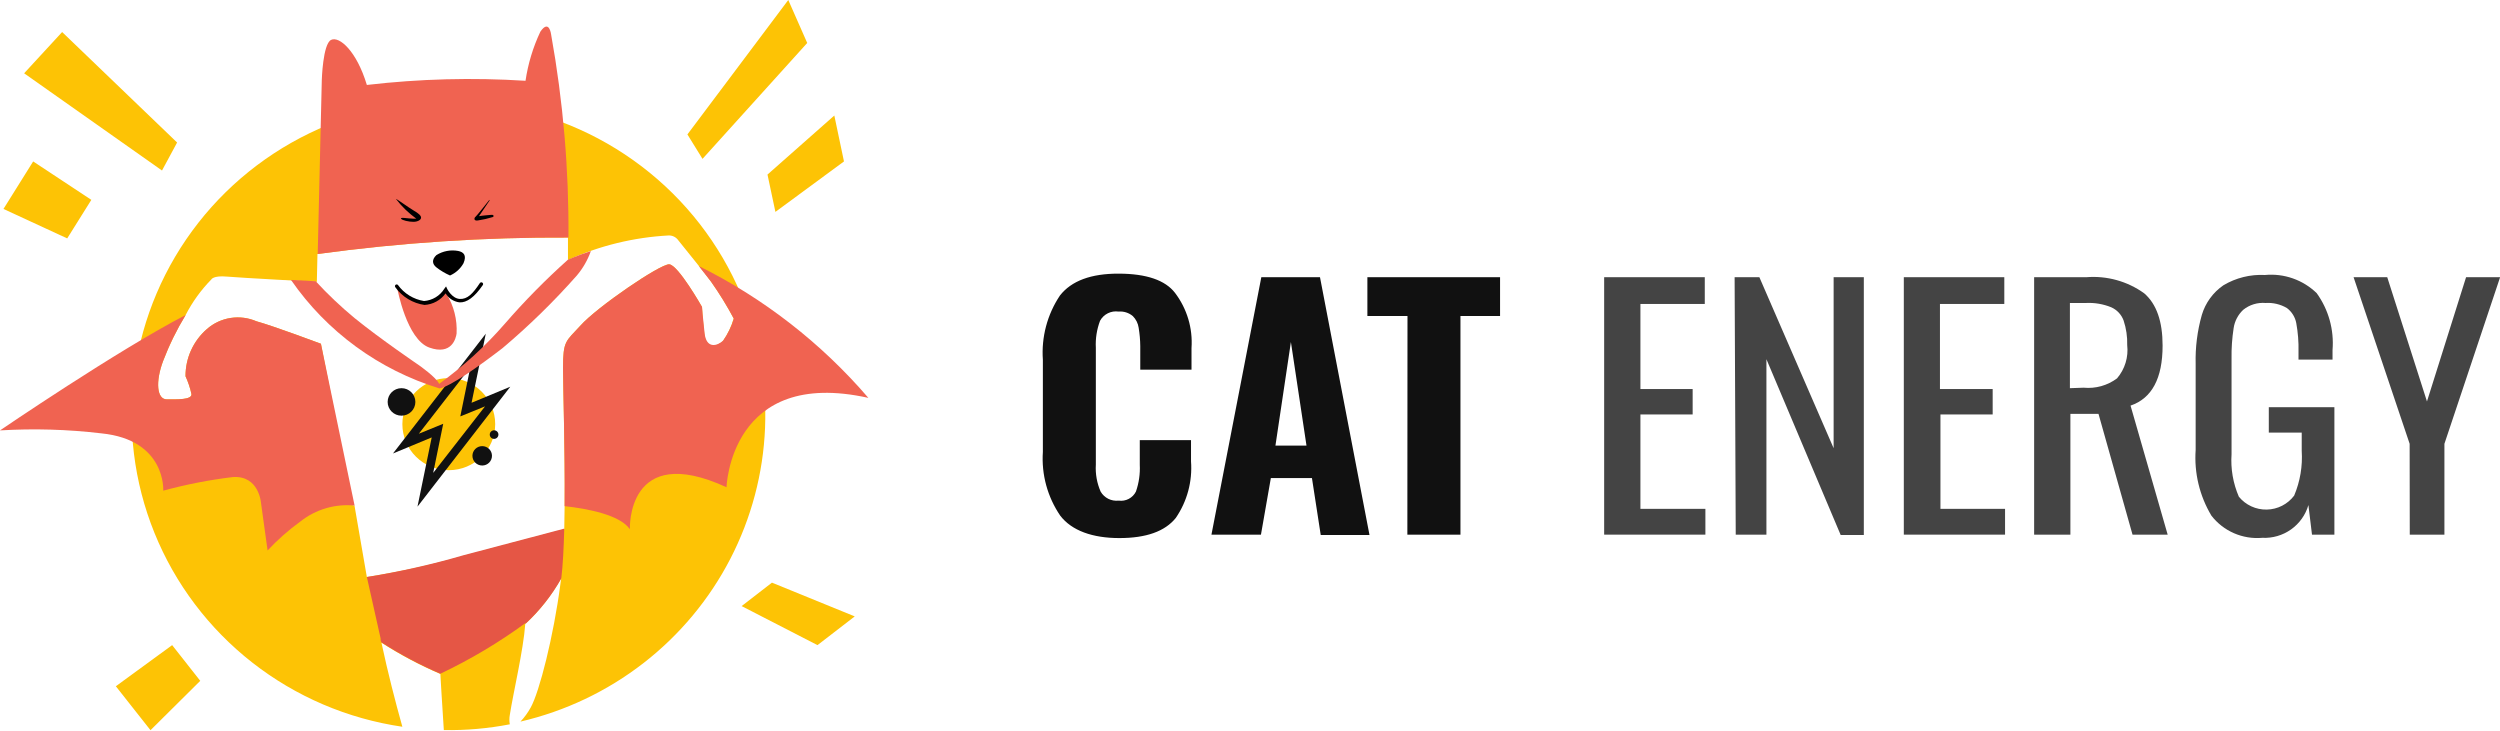
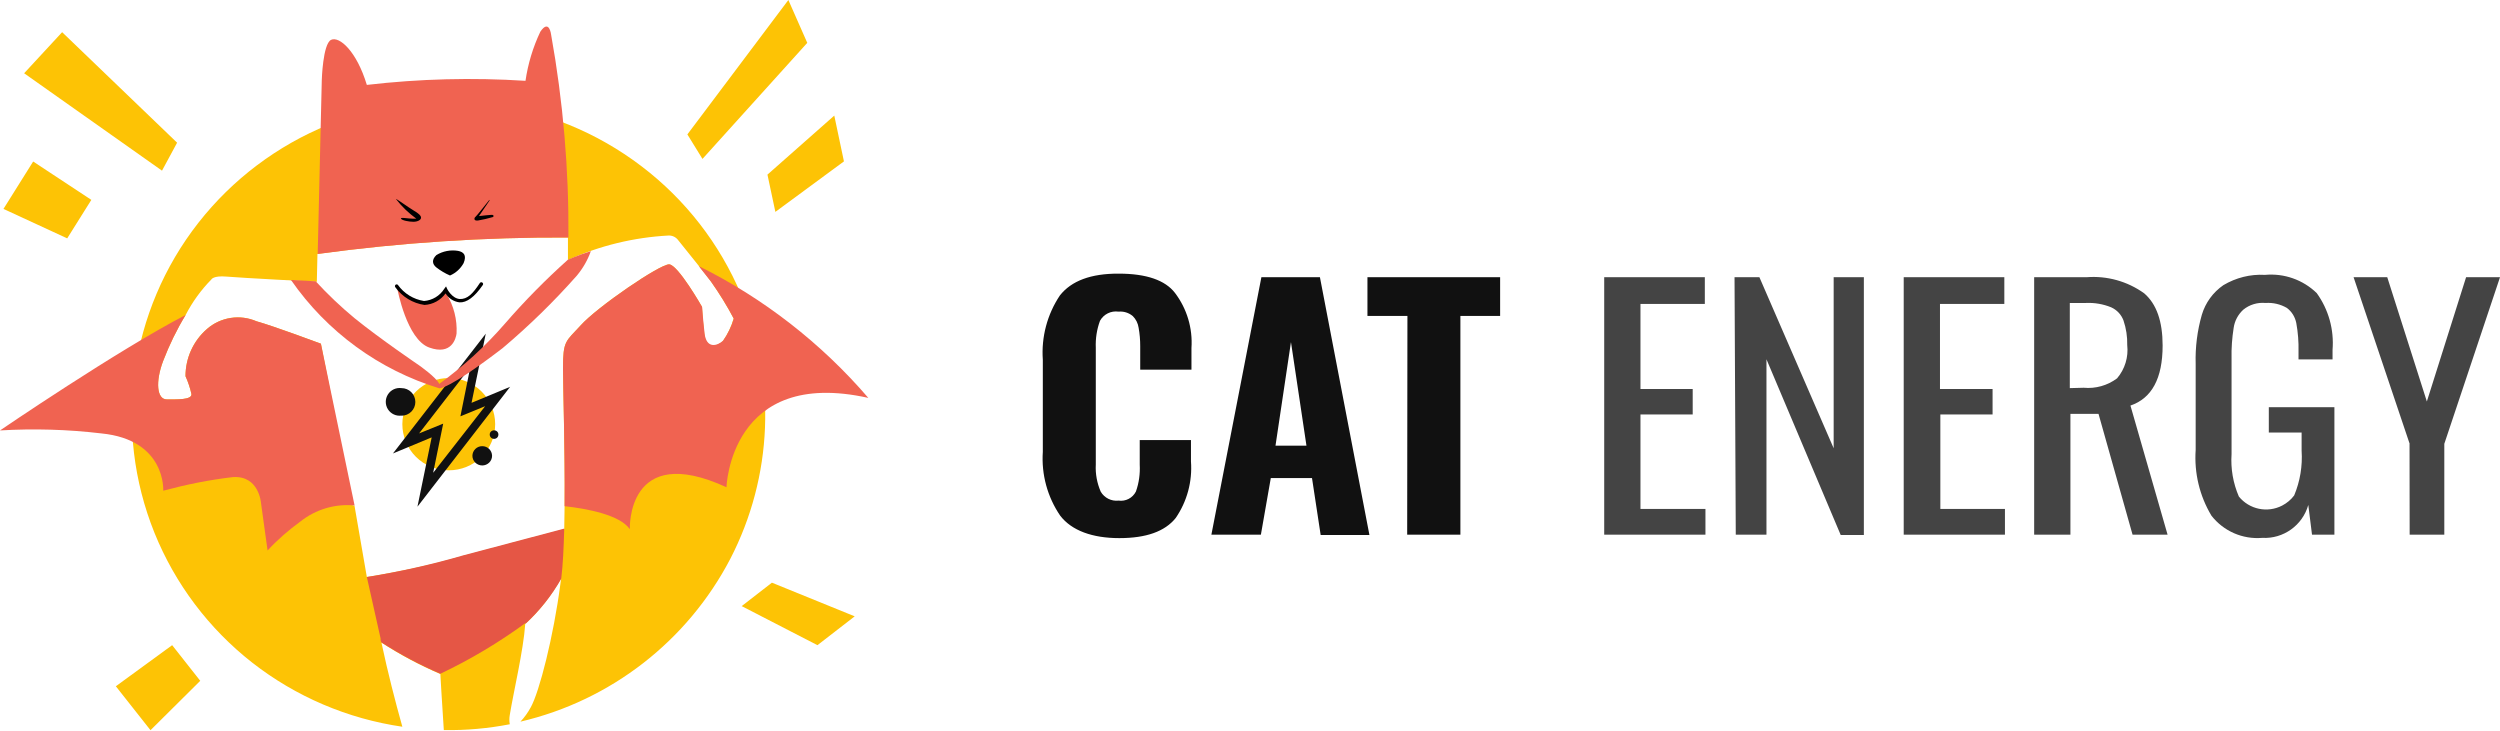
- <svg xmlns="http://www.w3.org/2000/svg" width="202" height="59" viewBox="0 0 202 59" fill="none">
-   <path d="M59.883 23.806C58.158 19.709 55.382 16.132 51.83 13.431C48.278 10.729 44.074 8.999 39.637 8.411C35.201 7.823 30.686 8.399 26.544 10.081C22.402 11.763 18.776 14.492 16.029 17.997C13.281 21.502 11.508 25.66 10.885 30.056C10.262 34.453 10.812 38.934 12.479 43.054C14.147 47.175 16.874 50.789 20.389 53.538C23.903 56.287 28.083 58.075 32.511 58.722C31.931 56.649 31.341 54.358 30.821 51.928C32.334 52.901 33.926 53.747 35.581 54.457C35.581 54.457 35.701 56.599 35.861 58.99C37.65 59.021 39.436 58.864 41.192 58.524C41.146 58.275 41.146 58.019 41.192 57.77C41.482 55.915 42.282 52.572 42.442 50.42C43.595 49.35 44.573 48.108 45.342 46.74L45.282 47.176C44.732 51.402 43.582 55.915 42.882 57.165C42.655 57.579 42.376 57.962 42.052 58.306C45.672 57.463 49.064 55.85 51.992 53.578C54.921 51.306 57.317 48.429 59.013 45.147C60.709 41.865 61.666 38.257 61.816 34.572C61.966 30.887 61.306 27.213 59.883 23.806ZM58.412 27.566C57.972 27.992 57.062 28.28 56.912 26.99C56.762 25.701 56.722 24.798 56.722 24.798C56.722 24.798 54.792 21.396 54.072 21.356C53.352 21.317 48.242 24.798 46.892 26.316C45.722 27.596 45.492 27.506 45.492 29.758C45.492 31.454 45.712 37.862 45.592 42.762L37.441 44.915C34.88 45.644 32.274 46.214 29.641 46.621L28.641 40.838H28.501L25.931 27.774C25.931 27.774 22.121 26.346 20.721 25.959C20.063 25.674 19.337 25.581 18.628 25.692C17.92 25.802 17.258 26.112 16.72 26.584C16.172 27.06 15.734 27.647 15.436 28.306C15.137 28.965 14.985 29.68 14.99 30.403C15.202 30.864 15.363 31.346 15.47 31.841C15.52 32.317 14.27 32.267 13.47 32.267C12.67 32.267 12.55 30.839 13.18 29.163C13.672 27.874 14.281 26.632 15 25.453C15.541 24.4 16.239 23.433 17.07 22.586C17.07 22.586 17.21 22.249 18.32 22.348C19.43 22.447 25.601 22.775 25.601 22.775L25.651 20.523C32.358 19.605 39.122 19.16 45.892 19.194C45.892 19.799 45.892 20.404 45.892 21.009C48.456 19.848 51.218 19.175 54.032 19.025C54.183 19.021 54.332 19.055 54.466 19.122C54.601 19.19 54.716 19.289 54.802 19.412C55.142 19.839 57.212 22.388 57.452 22.755C58.125 23.708 58.736 24.702 59.282 25.731C59.095 26.382 58.801 26.999 58.412 27.556V27.566Z" fill="#FDC305" />
-   <path d="M56.463 21.495C56.933 22.09 57.343 22.616 57.463 22.775C58.135 23.728 58.746 24.721 59.293 25.75C59.103 26.381 58.812 26.977 58.433 27.516C57.993 27.943 57.083 28.23 56.933 26.941C56.783 25.651 56.723 24.798 56.723 24.798C56.723 24.798 54.793 21.396 54.073 21.356C53.353 21.317 48.242 24.798 46.892 26.316C45.722 27.596 45.492 27.506 45.492 29.758C45.492 31.246 45.662 36.354 45.622 40.897C47.432 41.096 50.093 41.592 50.893 42.762C50.893 42.762 50.603 35.64 58.703 39.37C58.703 39.37 58.983 29.659 70.163 32.148C66.363 27.722 61.703 24.099 56.463 21.495Z" fill="#F06351" />
-   <path d="M45.932 19.194C45.973 13.697 45.504 8.209 44.532 2.797C44.532 2.797 44.382 1.508 43.662 2.559C43.068 3.816 42.664 5.153 42.462 6.527C38.187 6.255 33.896 6.368 29.642 6.864C28.821 4.136 27.421 2.896 26.751 3.224C26.081 3.551 26.001 6.477 26.001 6.477L25.671 20.523C32.385 19.604 39.155 19.159 45.932 19.194Z" fill="#F06351" />
-   <path d="M45.352 46.74C45.481 45.678 45.551 44.27 45.592 42.712L37.441 44.865C34.881 45.611 32.276 46.197 29.642 46.621L30.752 51.58C30.752 51.69 30.752 51.799 30.822 51.908C32.334 52.881 33.926 53.727 35.581 54.437C38 53.29 40.304 51.919 42.462 50.34V50.4C43.61 49.335 44.584 48.1 45.352 46.74Z" fill="#E55645" />
-   <path d="M32.002 16.089C31.952 15.99 33.002 16.764 33.412 17.002C33.822 17.24 34.022 17.418 34.022 17.587C34.022 17.756 33.762 17.924 33.402 17.924C33.042 17.924 32.482 17.805 32.402 17.666C32.322 17.527 33.002 17.666 33.342 17.666H33.632C33.016 17.22 32.467 16.689 32.002 16.089Z" fill="black" />
-   <path d="M39.502 16.198C39.502 16.198 38.502 17.468 38.412 17.527C38.322 17.587 38.242 17.865 38.602 17.815C39.015 17.754 39.423 17.661 39.822 17.537C39.932 17.478 39.892 17.339 39.702 17.359C39.512 17.379 39.022 17.408 38.702 17.468L39.552 16.208C39.552 16.208 39.582 16.089 39.502 16.198Z" fill="black" />
-   <path d="M36.362 22.259C36.825 22.056 37.208 21.708 37.452 21.267C37.732 20.612 37.452 20.364 37.012 20.275C36.406 20.166 35.782 20.286 35.262 20.612C34.872 20.979 34.922 21.336 35.262 21.604C35.599 21.867 35.969 22.087 36.362 22.259Z" fill="black" />
-   <path d="M36.002 23.509C35.887 23.734 35.731 23.936 35.542 24.104C35.257 24.331 34.907 24.463 34.542 24.481C33.991 24.534 33.441 24.378 33.002 24.044C32.8 23.927 32.621 23.776 32.472 23.598C32.371 23.49 32.249 23.405 32.112 23.35C32.112 23.35 32.862 27.427 34.682 28.081C36.502 28.736 36.842 27.328 36.892 26.951C36.953 25.822 36.667 24.701 36.072 23.737C36.072 23.439 36.052 23.638 36.002 23.509Z" fill="#F06351" />
-   <path d="M34.301 24.64C33.834 24.573 33.384 24.413 32.98 24.169C32.576 23.925 32.226 23.603 31.951 23.221C31.927 23.194 31.913 23.159 31.913 23.122C31.913 23.085 31.927 23.05 31.951 23.023C31.965 23.009 31.98 22.999 31.997 22.992C32.014 22.985 32.033 22.981 32.051 22.981C32.07 22.981 32.089 22.985 32.106 22.992C32.123 22.999 32.139 23.009 32.151 23.023C32.399 23.367 32.713 23.659 33.075 23.882C33.437 24.105 33.841 24.255 34.261 24.322C34.594 24.297 34.917 24.195 35.202 24.022C35.487 23.85 35.727 23.613 35.901 23.33L36.041 23.142L36.142 23.36C36.142 23.36 36.522 24.114 37.142 24.154C37.761 24.193 38.202 23.737 38.772 22.874C38.793 22.842 38.826 22.82 38.863 22.813C38.901 22.805 38.94 22.813 38.971 22.834C39.003 22.855 39.025 22.888 39.033 22.925C39.04 22.962 39.033 23.001 39.011 23.033C38.345 24.005 37.715 24.471 37.121 24.431C36.892 24.401 36.673 24.32 36.479 24.195C36.285 24.07 36.122 23.903 36.002 23.707C35.806 23.978 35.552 24.203 35.258 24.364C34.964 24.525 34.637 24.619 34.301 24.64Z" fill="black" />
-   <path d="M36.262 37.991C38.333 37.991 40.012 36.325 40.012 34.271C40.012 32.217 38.333 30.551 36.262 30.551C34.191 30.551 32.512 32.217 32.512 34.271C32.512 36.325 34.191 37.991 36.262 37.991Z" fill="#FDC305" />
-   <path d="M41.232 31.246L38.102 32.545L39.252 26.961L31.752 36.642L34.882 35.343L33.732 40.937L41.232 31.246ZM33.842 35.045L38.002 29.679L37.192 33.646L39.192 32.833L35.002 38.209L35.812 34.241L33.842 35.045Z" fill="#111111" />
-   <path d="M32.441 33.587C33.06 33.587 33.562 33.089 33.562 32.476C33.562 31.862 33.06 31.365 32.441 31.365C31.823 31.365 31.322 31.862 31.322 32.476C31.322 33.089 31.823 33.587 32.441 33.587Z" fill="#111111" />
-   <path d="M38.962 37.614C39.398 37.614 39.752 37.263 39.752 36.83C39.752 36.398 39.398 36.047 38.962 36.047C38.526 36.047 38.172 36.398 38.172 36.83C38.172 37.263 38.526 37.614 38.962 37.614Z" fill="#111111" />
-   <path d="M39.922 35.462C40.115 35.462 40.272 35.306 40.272 35.114C40.272 34.923 40.115 34.767 39.922 34.767C39.729 34.767 39.572 34.923 39.572 35.114C39.572 35.306 39.729 35.462 39.922 35.462Z" fill="#111111" />
-   <path d="M45.882 20.989C44.077 22.603 42.377 24.329 40.792 26.157C39.213 27.972 37.432 29.602 35.482 31.018C35.262 30.492 33.852 29.51 33.852 29.51C33.852 29.51 30.712 27.377 28.651 25.701C27.538 24.781 26.489 23.787 25.511 22.725L23.511 22.616C26.398 26.799 30.628 29.89 35.512 31.385C36.372 31.246 38.792 29.53 40.602 28.131C42.743 26.325 44.749 24.365 46.602 22.269C47.1 21.682 47.487 21.009 47.742 20.285C46.602 20.662 45.882 20.989 45.882 20.989Z" fill="#F06351" />
-   <path d="M65.223 3.472L56.763 12.836L55.543 10.862L63.693 0L65.223 3.472Z" fill="#FDC305" />
-   <path d="M62.653 17.121L68.193 13.044L67.413 9.334L62.013 14.105L62.653 17.121Z" fill="#FDC305" />
-   <path d="M59.923 48.972L66.053 52.126L69.063 49.805L62.373 47.077L59.923 48.972Z" fill="#FDC305" />
-   <path d="M1.95 5.922L5.02 2.589L14.31 11.516L13.09 13.778L1.95 5.922Z" fill="#FDC305" />
-   <path d="M7.38 16.149L2.68 13.044L0.28 16.883L5.43 19.263L7.38 16.149Z" fill="#FDC305" />
-   <path d="M13.91 52.126L9.36 55.449L12.16 59L16.18 55.012L13.91 52.126Z" fill="#FDC305" />
-   <path d="M25.931 27.774C25.931 27.774 22.121 26.346 20.721 25.959C20.064 25.674 19.338 25.581 18.629 25.692C17.92 25.802 17.258 26.112 16.721 26.584C16.173 27.06 15.735 27.647 15.436 28.306C15.137 28.965 14.986 29.68 14.991 30.403C15.202 30.864 15.363 31.346 15.471 31.841C15.521 32.317 14.271 32.267 13.471 32.267C12.671 32.267 12.551 30.839 13.181 29.163C13.672 27.874 14.281 26.632 15.001 25.453C9.55 28.27 0 34.777 0 34.777C2.732 34.614 5.473 34.693 8.19 35.015C13.441 35.541 13.191 39.647 13.191 39.647C15.037 39.142 16.919 38.775 18.821 38.546C20.941 38.407 21.091 40.649 21.091 40.649L21.621 44.478C22.426 43.614 23.313 42.831 24.271 42.137C25.506 41.157 27.078 40.694 28.651 40.848L25.931 27.774Z" fill="#F06351" />
-   <path d="M85.664 41.661C84.634 40.147 84.141 38.336 84.264 36.513V29.073C84.134 27.237 84.619 25.41 85.644 23.876C86.571 22.692 88.154 22.104 90.394 22.11C92.634 22.117 94.151 22.636 94.944 23.668C95.912 24.946 96.384 26.526 96.274 28.121V29.867H92.134V27.972C92.129 27.474 92.085 26.977 92.004 26.485C91.954 26.128 91.789 25.798 91.534 25.542C91.377 25.408 91.194 25.307 90.996 25.244C90.799 25.181 90.591 25.157 90.384 25.175C90.087 25.131 89.784 25.179 89.516 25.312C89.247 25.445 89.027 25.657 88.884 25.919C88.621 26.616 88.505 27.358 88.544 28.101V37.545C88.499 38.292 88.632 39.04 88.934 39.727C89.079 39.974 89.293 40.175 89.55 40.304C89.808 40.432 90.098 40.483 90.384 40.451C90.666 40.49 90.953 40.441 91.204 40.309C91.456 40.177 91.659 39.97 91.784 39.717C92.026 39.019 92.131 38.282 92.094 37.545V35.561H96.234V37.277C96.356 38.895 95.923 40.507 95.004 41.849C94.124 42.941 92.604 43.476 90.444 43.476C88.284 43.476 86.594 42.881 85.664 41.661Z" fill="#111111" />
-   <path d="M101.915 22.398H106.655L110.655 43.228H106.715L106.005 38.626H102.685L101.885 43.199H97.885L101.915 22.398ZM105.565 36.007L104.305 27.635L103.055 36.007H105.565Z" fill="#111111" />
-   <path d="M113.725 25.532H110.485V22.398H121.205V25.532H118.005V43.199H113.715L113.725 25.532Z" fill="#111111" />
-   <path d="M129.616 22.398H137.746V24.56H132.546V31.434H136.766V33.488H132.546V41.115H137.796V43.199H129.616V22.398Z" fill="#444444" />
-   <path d="M140.157 22.398H142.157L148.157 36.215V22.398H150.597V43.228H148.727L142.727 29.024V43.199H140.247L140.157 22.398Z" fill="#444444" />
-   <path d="M153.828 22.398H161.948V24.56H156.748V31.434H161.008V33.488H156.788V41.115H162.008V43.199H153.828V22.398Z" fill="#444444" />
-   <path d="M164.358 22.398H168.578C170.241 22.265 171.897 22.726 173.248 23.697C174.248 24.56 174.738 25.969 174.738 27.923C174.738 30.568 173.875 32.185 172.148 32.773L175.148 43.199H172.308L169.558 33.438H167.288V43.199H164.358V22.398ZM168.358 31.325C169.322 31.418 170.285 31.149 171.058 30.571C171.372 30.202 171.607 29.774 171.748 29.311C171.889 28.849 171.933 28.363 171.878 27.883C171.898 27.21 171.8 26.539 171.588 25.899C171.502 25.663 171.369 25.447 171.198 25.263C171.026 25.079 170.819 24.931 170.588 24.828C169.939 24.564 169.239 24.445 168.538 24.481H167.248V31.365L168.358 31.325Z" fill="#444444" />
-   <path d="M178.679 41.661C177.723 40.061 177.28 38.21 177.409 36.354V29.411C177.374 28.071 177.543 26.733 177.909 25.443C178.198 24.473 178.811 23.63 179.649 23.052C180.66 22.448 181.83 22.158 183.009 22.219C183.771 22.147 184.54 22.241 185.262 22.495C185.984 22.749 186.642 23.155 187.189 23.687C188.148 25.02 188.602 26.647 188.469 28.28V29.054H185.719V28.409C185.738 27.638 185.677 26.867 185.539 26.108C185.448 25.621 185.177 25.186 184.779 24.887C184.26 24.584 183.66 24.442 183.059 24.481C182.406 24.425 181.756 24.625 181.249 25.036C180.834 25.427 180.563 25.944 180.479 26.504C180.352 27.322 180.295 28.148 180.309 28.974V36.701C180.229 37.876 180.432 39.052 180.899 40.133C181.17 40.466 181.515 40.733 181.906 40.913C182.297 41.094 182.725 41.183 183.156 41.174C183.587 41.166 184.011 41.059 184.394 40.864C184.778 40.668 185.111 40.387 185.369 40.044C185.851 38.9 186.059 37.661 185.979 36.424V34.956H183.319V32.902H188.619V43.199H186.809L186.519 40.808C186.29 41.602 185.796 42.296 185.119 42.777C184.442 43.258 183.621 43.497 182.789 43.456C182.007 43.525 181.22 43.396 180.501 43.082C179.783 42.768 179.156 42.279 178.679 41.661Z" fill="#444444" />
-   <path d="M194.699 35.858L190.169 22.398H192.889L196.099 32.436L199.259 22.398H202.009L197.509 35.858V43.199H194.709L194.699 35.858Z" fill="#444444" />
+ <svg xmlns="http://www.w3.org/2000/svg" width="202" height="59" fill="none">
+   <path d="M59.88 23.8a25.43 25.43 0 00-8.05-10.37 25.72 25.72 0 00-25.29-3.35A25.59 25.59 0 0016.03 18a25.3 25.3 0 00-3.55 25.05 25.42 25.42 0 007.9 10.49 25.72 25.72 0 0012.13 5.18c-.58-2.07-1.17-4.36-1.69-6.8 1.51.98 3.1 1.83 4.76 2.54 0 0 .12 2.14.28 4.53 1.79.03 3.58-.13 5.33-.47a2.1 2.1 0 010-.75c.3-1.85 1.1-5.2 1.25-7.35a15.11 15.11 0 002.9-3.68l-.06.44c-.55 4.22-1.7 8.74-2.4 9.98-.23.42-.5.8-.83 1.15a25.73 25.73 0 0016.96-13.16 25.27 25.27 0 00.87-21.34zm-1.47 3.77c-.44.42-1.35.71-1.5-.58-.15-1.29-.19-2.2-.19-2.2s-1.93-3.4-2.65-3.43c-.72-.04-5.83 3.44-7.18 4.96-1.17 1.28-1.4 1.19-1.4 3.44 0 1.7.22 8.1.1 13l-8.15 2.15c-2.56.73-5.17 1.3-7.8 1.71l-1-5.78h-.14l-2.57-13.07s-3.8-1.42-5.2-1.81a3.79 3.79 0 00-4.01.62 5.03 5.03 0 00-1.73 3.82c.21.46.37.95.48 1.44.05.48-1.2.43-2 .43s-.92-1.43-.29-3.1c.5-1.3 1.1-2.54 1.82-3.72a11.78 11.78 0 012.07-2.86s.14-.34 1.25-.24c1.11.1 7.28.42 7.28.42l.05-2.25c6.7-.92 13.47-1.36 20.24-1.33v1.82a22.67 22.67 0 018.14-1.98.92.92 0 01.77.38c.34.43 2.41 2.98 2.65 3.34.67.96 1.29 1.95 1.83 2.98a6.17 6.17 0 01-.87 1.83z" fill="#FDC305" />
+   <path d="M56.46 21.5l1 1.27c.68.96 1.29 1.95 1.83 2.98a6.17 6.17 0 01-.86 1.77c-.44.42-1.35.71-1.5-.58a52.31 52.31 0 01-.2-2.14s-1.94-3.4-2.66-3.44c-.72-.04-5.83 3.44-7.18 4.96-1.17 1.28-1.4 1.19-1.4 3.44 0 1.49.17 6.6.13 11.14 1.81.2 4.47.7 5.27 1.86 0 0-.29-7.12 7.81-3.39 0 0 .28-9.71 11.46-7.22a43.67 43.67 0 00-13.7-10.65zM45.93 19.2c.04-5.5-.43-11-1.4-16.4 0 0-.15-1.3-.87-.24-.6 1.26-1 2.6-1.2 3.97a71.46 71.46 0 00-12.82.33c-.82-2.72-2.22-3.96-2.89-3.64-.67.33-.75 3.26-.75 3.26l-.33 14.04c6.71-.92 13.49-1.36 20.26-1.33z" fill="#F06351" />
+   <path d="M45.35 46.74c.13-1.06.2-2.47.24-4.03l-8.15 2.16a64.43 64.43 0 01-7.8 1.75l1.11 4.96c0 .11 0 .22.07.33a32.4 32.4 0 004.76 2.53 42.48 42.48 0 006.88-4.1v.06a15.12 15.12 0 002.9-3.66z" fill="#E55645" />
+   <path d="M32 16.09c-.05-.1 1 .67 1.41.91.41.24.61.42.61.59 0 .17-.26.33-.62.33s-.92-.11-1-.25c-.08-.14.6 0 .94 0h.3A8.05 8.05 0 0132 16.09zM39.5 16.2s-1 1.27-1.09 1.33c-.09.06-.17.33.2.29.4-.07.81-.16 1.21-.28.11-.06.07-.2-.12-.18-.19.02-.68.05-1 .1l.85-1.25s.03-.12-.05-.01zM36.36 22.26c.47-.2.85-.55 1.1-1 .27-.65 0-.9-.45-.99-.6-.1-1.23.02-1.75.34-.39.37-.34.73 0 1 .34.26.7.48 1.1.65z" fill="#000" />
+   <path d="M36 23.5c-.11.23-.27.44-.46.6-.28.23-.63.36-1 .38a2.2 2.2 0 01-1.54-.44 2 2 0 01-.53-.44 1 1 0 00-.36-.25s.75 4.08 2.57 4.73c1.82.66 2.16-.75 2.21-1.13a5.55 5.55 0 00-.82-3.21c0-.3-.02-.1-.07-.23z" fill="#F06351" />
+   <path d="M34.3 24.64a3.52 3.52 0 01-2.35-1.42.15.15 0 010-.2.14.14 0 01.16-.03l.04.03a3.2 3.2 0 002.11 1.3 2.12 2.12 0 001.64-.99l.14-.19.1.22s.38.75 1 .8c.62.03 1.06-.42 1.63-1.29a.14.14 0 01.2-.04.14.14 0 01.04.2c-.67.97-1.3 1.44-1.89 1.4a1.56 1.56 0 01-1.12-.72 2.25 2.25 0 01-1.7.93z" fill="#000" />
+   <path d="M36.26 38a3.73 3.73 0 003.75-3.73 3.73 3.73 0 00-3.75-3.72 3.73 3.73 0 00-3.75 3.72A3.73 3.73 0 0036.26 38z" fill="#FDC305" />
+   <path d="M41.23 31.25l-3.13 1.3 1.15-5.59-7.5 9.68 3.13-1.3-1.15 5.6 7.5-9.7zm-7.39 3.8L38 29.67l-.8 3.97 2-.82-4.2 5.38.81-3.97-1.97.8zM32.44 33.59c.62 0 1.12-.5 1.12-1.11 0-.62-.5-1.12-1.12-1.12a1.12 1.12 0 100 2.22zM38.96 37.61c.44 0 .8-.35.8-.78a.79.79 0 00-.8-.78.79.79 0 00-.79.78c0 .43.36.78.8.78zM39.92 35.46c.2 0 .35-.15.35-.35 0-.19-.15-.34-.35-.34-.2 0-.35.15-.35.34 0 .2.16.35.35.35z" fill="#111" />
+   <path d="M45.88 20.99a57.22 57.22 0 00-5.09 5.17 31.79 31.79 0 01-5.3 4.86c-.23-.53-1.64-1.51-1.64-1.51s-3.14-2.13-5.2-3.8a31.78 31.78 0 01-3.14-2.98l-2-.11a22.62 22.62 0 0012 8.76c.86-.13 3.28-1.85 5.1-3.25a57.44 57.44 0 006-5.86c.49-.59.88-1.26 1.13-1.98-1.14.37-1.86.7-1.86.7z" fill="#F06351" />
+   <path d="M65.22 3.47l-8.46 9.37-1.22-1.98L63.7 0l1.53 3.47zM62.65 17.12l5.54-4.08-.78-3.7-5.4 4.77.64 3.01zM59.92 48.97l6.13 3.16 3.01-2.33-6.69-2.72-2.45 1.9zM1.95 5.92L5.02 2.6l9.29 8.93-1.22 2.26L1.95 5.92zM7.38 16.15l-4.7-3.1-2.4 3.83 5.15 2.38 1.95-3.11zM13.91 52.13l-4.55 3.32 2.8 3.55 4.02-3.99-2.27-2.88z" fill="#FDC305" />
+   <path d="M25.93 27.77s-3.8-1.42-5.2-1.81a3.79 3.79 0 00-4 .62 5.03 5.03 0 00-1.74 3.82c.21.46.37.95.48 1.44.05.48-1.2.43-2 .43s-.92-1.43-.29-3.1c.5-1.3 1.1-2.54 1.82-3.72-5.45 2.82-15 9.33-15 9.33a46.2 46.2 0 018.19.24c5.25.52 5 4.63 5 4.63 1.85-.5 3.73-.88 5.63-1.1 2.12-.14 2.27 2.1 2.27 2.1l.53 3.83c.8-.87 1.7-1.65 2.65-2.34a6.1 6.1 0 014.38-1.3l-2.72-13.07z" fill="#F06351" />
+   <path d="M85.66 41.66a8.17 8.17 0 01-1.4-5.15v-7.44a8.3 8.3 0 011.38-5.2c.93-1.18 2.51-1.77 4.75-1.76 2.24 0 3.76.53 4.55 1.56a6.63 6.63 0 011.33 4.45v1.75h-4.14v-1.9c0-.5-.04-1-.13-1.49a1.66 1.66 0 00-.47-.94 1.56 1.56 0 00-1.15-.36 1.47 1.47 0 00-1.5.74c-.26.7-.37 1.44-.34 2.18v9.44c-.04.75.1 1.5.4 2.19a1.48 1.48 0 001.44.72 1.36 1.36 0 001.4-.73c.25-.7.35-1.44.31-2.18v-1.98h4.14v1.72A7.15 7.15 0 0195 41.85c-.88 1.1-2.4 1.63-4.56 1.63-2.16 0-3.85-.6-4.78-1.82zM101.92 22.4h4.73l4 20.83h-3.94l-.7-4.6h-3.33l-.8 4.57h-4l4.04-20.8zm3.64 13.6l-1.25-8.36-1.25 8.37h2.5zM113.72 25.53h-3.23V22.4h10.72v3.13H118V43.2h-4.3l.02-17.67z" fill="#111" />
+   <path d="M129.62 22.4h8.13v2.16h-5.2v6.87h4.22v2.06h-4.22v7.63h5.25v2.08h-8.18V22.4zM140.16 22.4h2l6 13.82V22.4h2.44v20.83h-1.87l-6-14.2V43.2h-2.48l-.1-20.8zM153.83 22.4h8.12v2.16h-5.2v6.87H161v2.06h-4.22v7.63H162v2.08h-8.18V22.4zM164.36 22.4h4.22a7.04 7.04 0 014.67 1.3c1 .86 1.49 2.27 1.49 4.22 0 2.65-.87 4.26-2.6 4.85l3 10.43h-2.83l-2.75-9.76h-2.27v9.76h-2.93V22.4zm4 8.93a3.9 3.9 0 002.7-.76 3.54 3.54 0 00.82-2.69 5.76 5.76 0 00-.3-1.98 1.88 1.88 0 00-1-1.07 4.8 4.8 0 00-2.04-.35h-1.3v6.88l1.12-.03zM178.68 41.66a9.11 9.11 0 01-1.27-5.3V29.4c-.04-1.34.13-2.68.5-3.97.29-.97.9-1.81 1.74-2.39 1.01-.6 2.18-.9 3.36-.83a5.3 5.3 0 014.18 1.47 6.9 6.9 0 011.28 4.59v.77h-2.75v-.64a11.3 11.3 0 00-.18-2.3c-.1-.49-.36-.92-.76-1.22a3.02 3.02 0 00-1.72-.4c-.65-.06-1.3.13-1.81.55-.42.39-.69.9-.77 1.46-.13.82-.19 1.65-.17 2.47v7.73a7.4 7.4 0 00.59 3.43 2.83 2.83 0 003.5.73c.38-.2.71-.47.97-.82a8 8 0 00.6-3.62v-1.46h-2.65V32.9h5.3v10.3h-1.81l-.3-2.4a3.66 3.66 0 01-3.72 2.66 4.7 4.7 0 01-4.11-1.8zM194.7 35.86l-4.53-13.46h2.72l3.2 10.04 3.17-10.04H202l-4.5 13.46v7.34h-2.8l-.01-7.34z" fill="#444" />
</svg>
